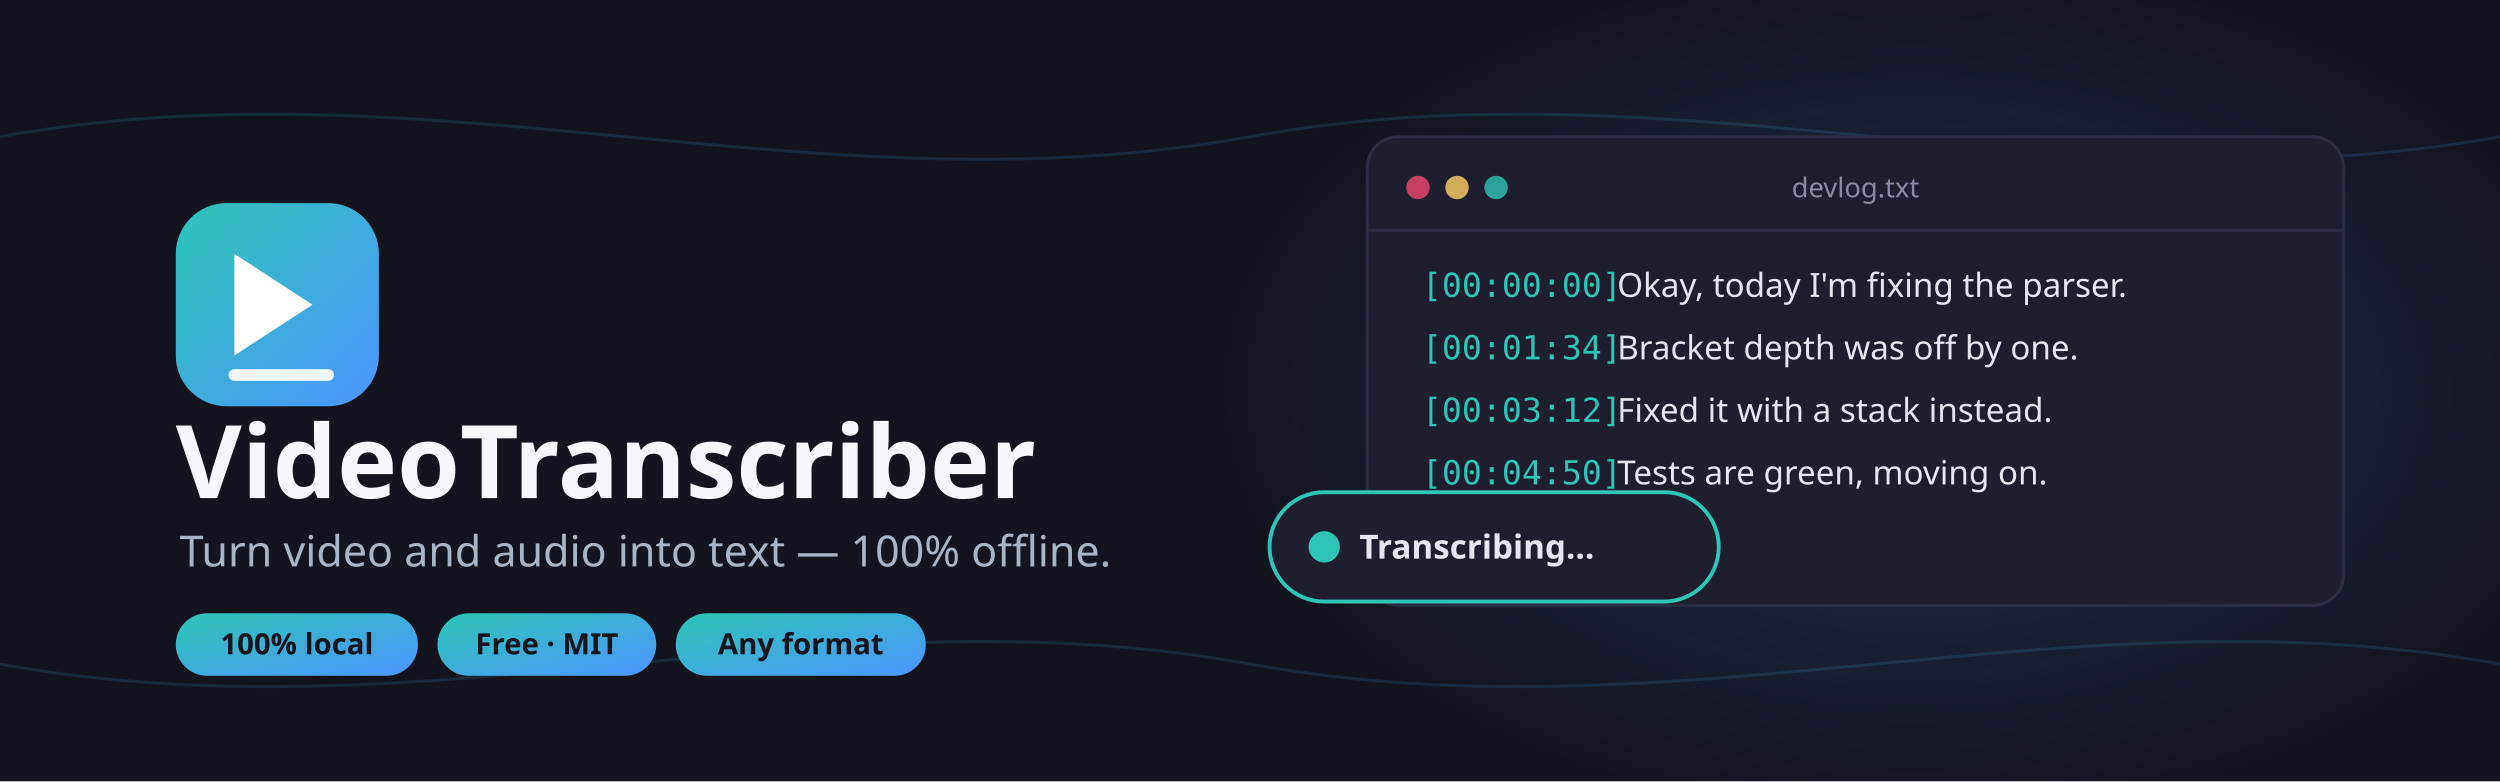
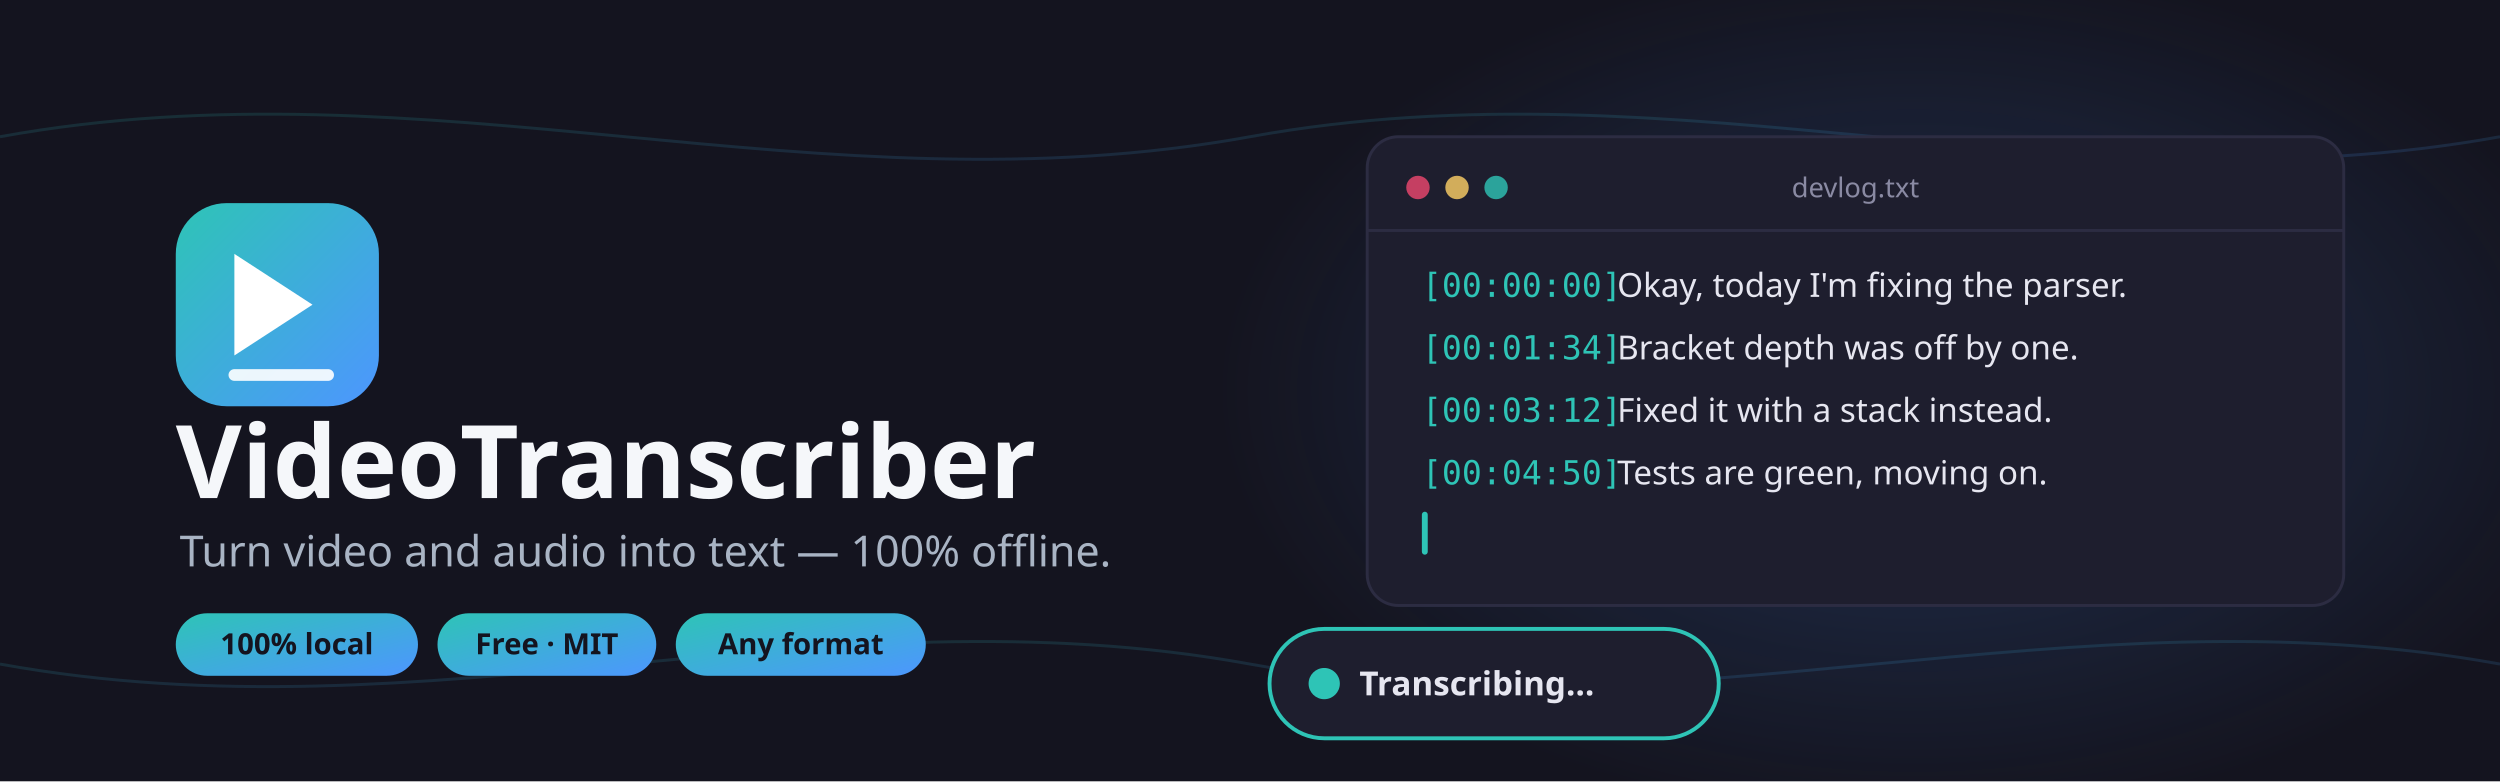
<svg xmlns="http://www.w3.org/2000/svg" viewBox="0 0 1280 400" role="img" aria-label="VideoTranscriber — Turn video and audio into text, 100% offline.">
  <defs>
    <linearGradient id="accent" x1="0%" y1="0%" x2="100%" y2="100%">
      <stop offset="0%" stop-color="#2ec4b6" />
      <stop offset="100%" stop-color="#4d96ff" />
    </linearGradient>
    <radialGradient id="glow" cx="50%" cy="50%" r="50%">
      <stop offset="0%" stop-color="#4d96ff" stop-opacity="0.22" />
      <stop offset="100%" stop-color="#4d96ff" stop-opacity="0" />
    </radialGradient>
  </defs>
  <rect width="1280" height="400" fill="#14141f" />
  <ellipse cx="980" cy="200" rx="360" ry="220" fill="url(#glow)" />
  <path d="M 0 70 C 220 30, 420 110, 640 70 C 860 30, 1060 110, 1280 70" stroke="url(#accent)" stroke-width="1.5" fill="none" opacity="0.15" />
  <path d="M 0 340 C 220 380, 420 300, 640 340 C 860 380, 1060 300, 1280 340" stroke="url(#accent)" stroke-width="1.5" fill="none" opacity="0.15" />
  <g transform="translate(90,104)">
    <rect width="104" height="104" rx="26" fill="url(#accent)" />
    <path d="M 30 26 L 30 78 L 70 52 Z" fill="#ffffff" />
    <line x1="30" y1="88" x2="78" y2="88" stroke="#ffffff" stroke-width="6" stroke-linecap="round" opacity="0.9" />
  </g>
  <g font-family="Segoe UI, system-ui, sans-serif">
    <text x="90" y="255" font-size="52" font-weight="700" fill="#f5f7fa">VideoTranscriber</text>
    <text x="92" y="290" font-size="22" fill="#a9b4c4">Turn video and audio into text — 100% offline.</text>
  </g>
  <g font-family="Segoe UI, system-ui, sans-serif" font-size="15" font-weight="600" fill="#14141f" text-anchor="middle">
    <rect x="90" y="314" width="124" height="32" rx="16" fill="url(#accent)" />
    <text x="152" y="335">100% local</text>
    <rect x="224" y="314" width="112" height="32" rx="16" fill="url(#accent)" />
    <text x="280" y="335">Free · MIT</text>
    <rect x="346" y="314" width="128" height="32" rx="16" fill="url(#accent)" />
    <text x="410" y="335">Any format</text>
  </g>
  <g font-family="Segoe UI, system-ui, sans-serif">
    <rect x="700" y="70" width="500" height="240" rx="16" fill="#1e1e2e" stroke="#2c2c42" stroke-width="1.5" />
    <circle cx="726" cy="96" r="6" fill="#ef476f" opacity="0.8" />
    <circle cx="746" cy="96" r="6" fill="#ffd166" opacity="0.8" />
    <circle cx="766" cy="96" r="6" fill="#2ec4b6" opacity="0.8" />
    <text x="950" y="101" font-size="14" fill="#8a8aa3" text-anchor="middle">devlog.txt</text>
    <line x1="700" y1="118" x2="1200" y2="118" stroke="#2c2c42" stroke-width="1.5" />
    <text x="728" y="152" font-size="17" font-family="Consolas, monospace" fill="#2ec4b6">[00:00:00]</text>
    <text x="828" y="152" font-size="17" fill="#e6e6f0">Okay, today I'm fixing the parser.</text>
    <text x="728" y="184" font-size="17" font-family="Consolas, monospace" fill="#2ec4b6">[00:01:34]</text>
    <text x="828" y="184" font-size="17" fill="#e6e6f0">Bracket depth was off by one.</text>
    <text x="728" y="216" font-size="17" font-family="Consolas, monospace" fill="#2ec4b6">[00:03:12]</text>
    <text x="828" y="216" font-size="17" fill="#e6e6f0">Fixed it with a stack instead.</text>
    <text x="728" y="248" font-size="17" font-family="Consolas, monospace" fill="#2ec4b6">[00:04:50]</text>
    <text x="828" y="248" font-size="17" fill="#e6e6f0">Tests are green, moving on.</text>
    <rect x="728" y="262" width="3" height="22" rx="1.5" fill="#2ec4b6" />
  </g>
  <g font-family="Segoe UI, system-ui, sans-serif">
-     <rect x="650" y="252" width="230" height="56" rx="28" fill="#1e1e2e" stroke="#2ec4b6" stroke-width="2" />
-     <circle cx="678" cy="280" r="8" fill="#2ec4b6" />
-     <text x="696" y="286" font-size="17" font-weight="600" fill="#e6e6f0">Transcribing…</text>
+     <rect x="650" y="322" width="230" height="56" rx="28" fill="#1e1e2e" stroke="#2ec4b6" stroke-width="2" />
+     <circle cx="678" cy="350" r="8" fill="#2ec4b6" />
+     <text x="696" y="356" font-size="17" font-weight="600" fill="#e6e6f0">Transcribing…</text>
  </g>
</svg>
